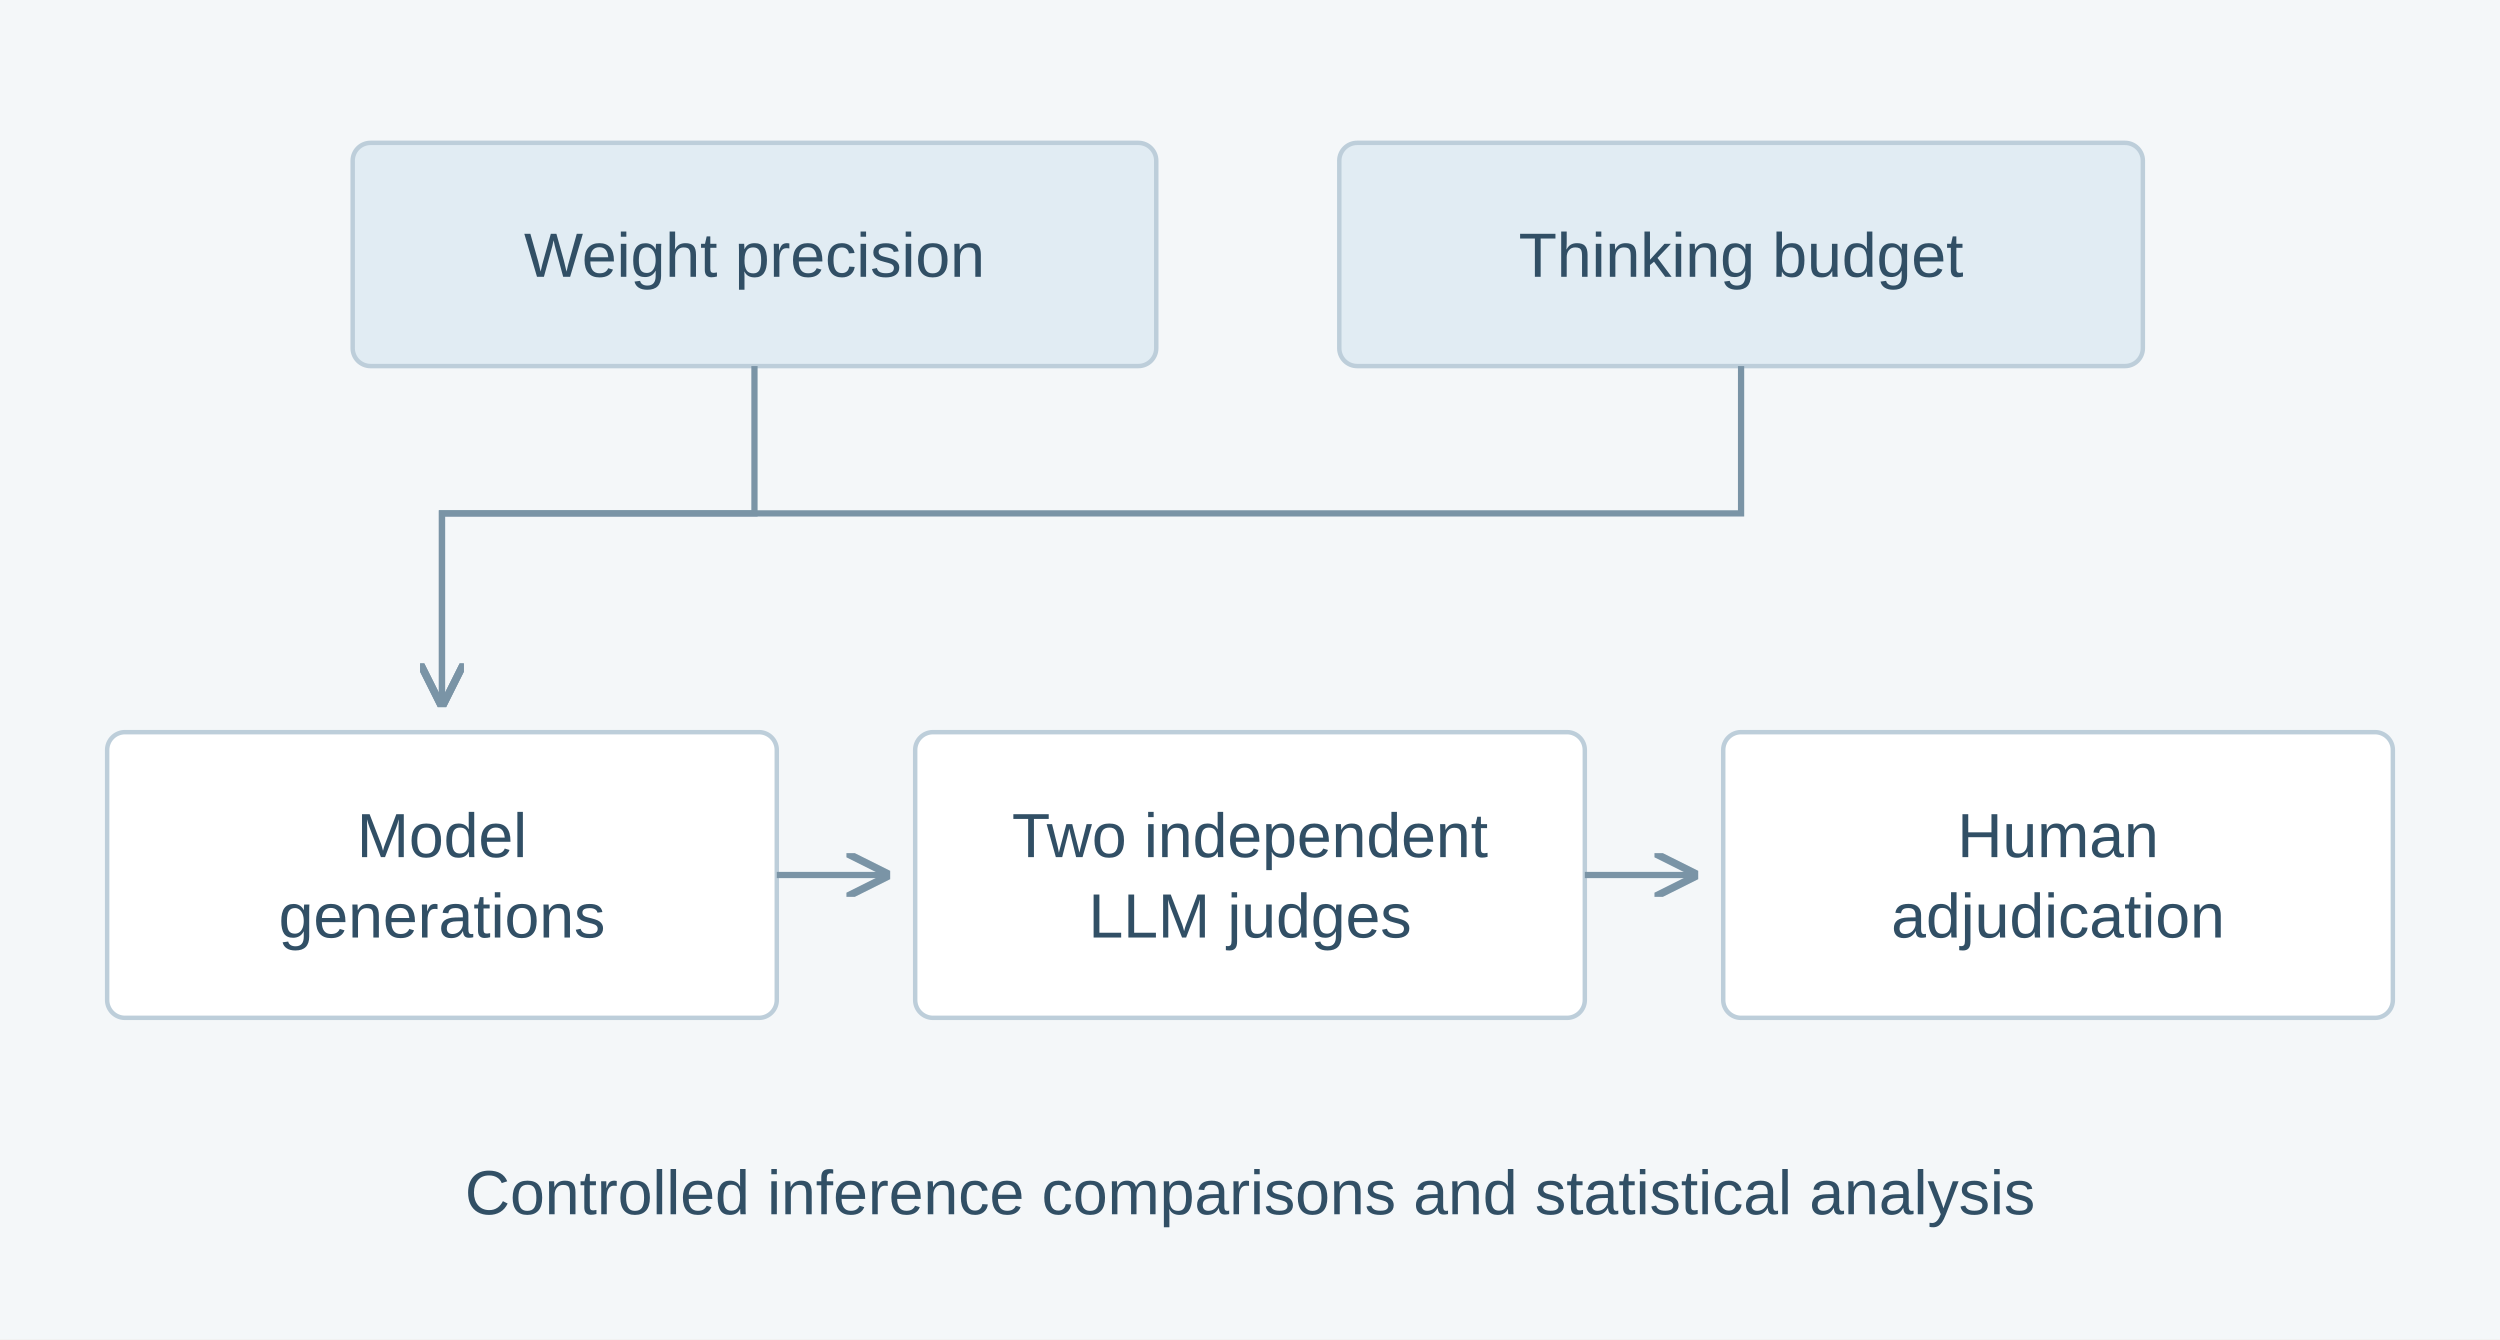
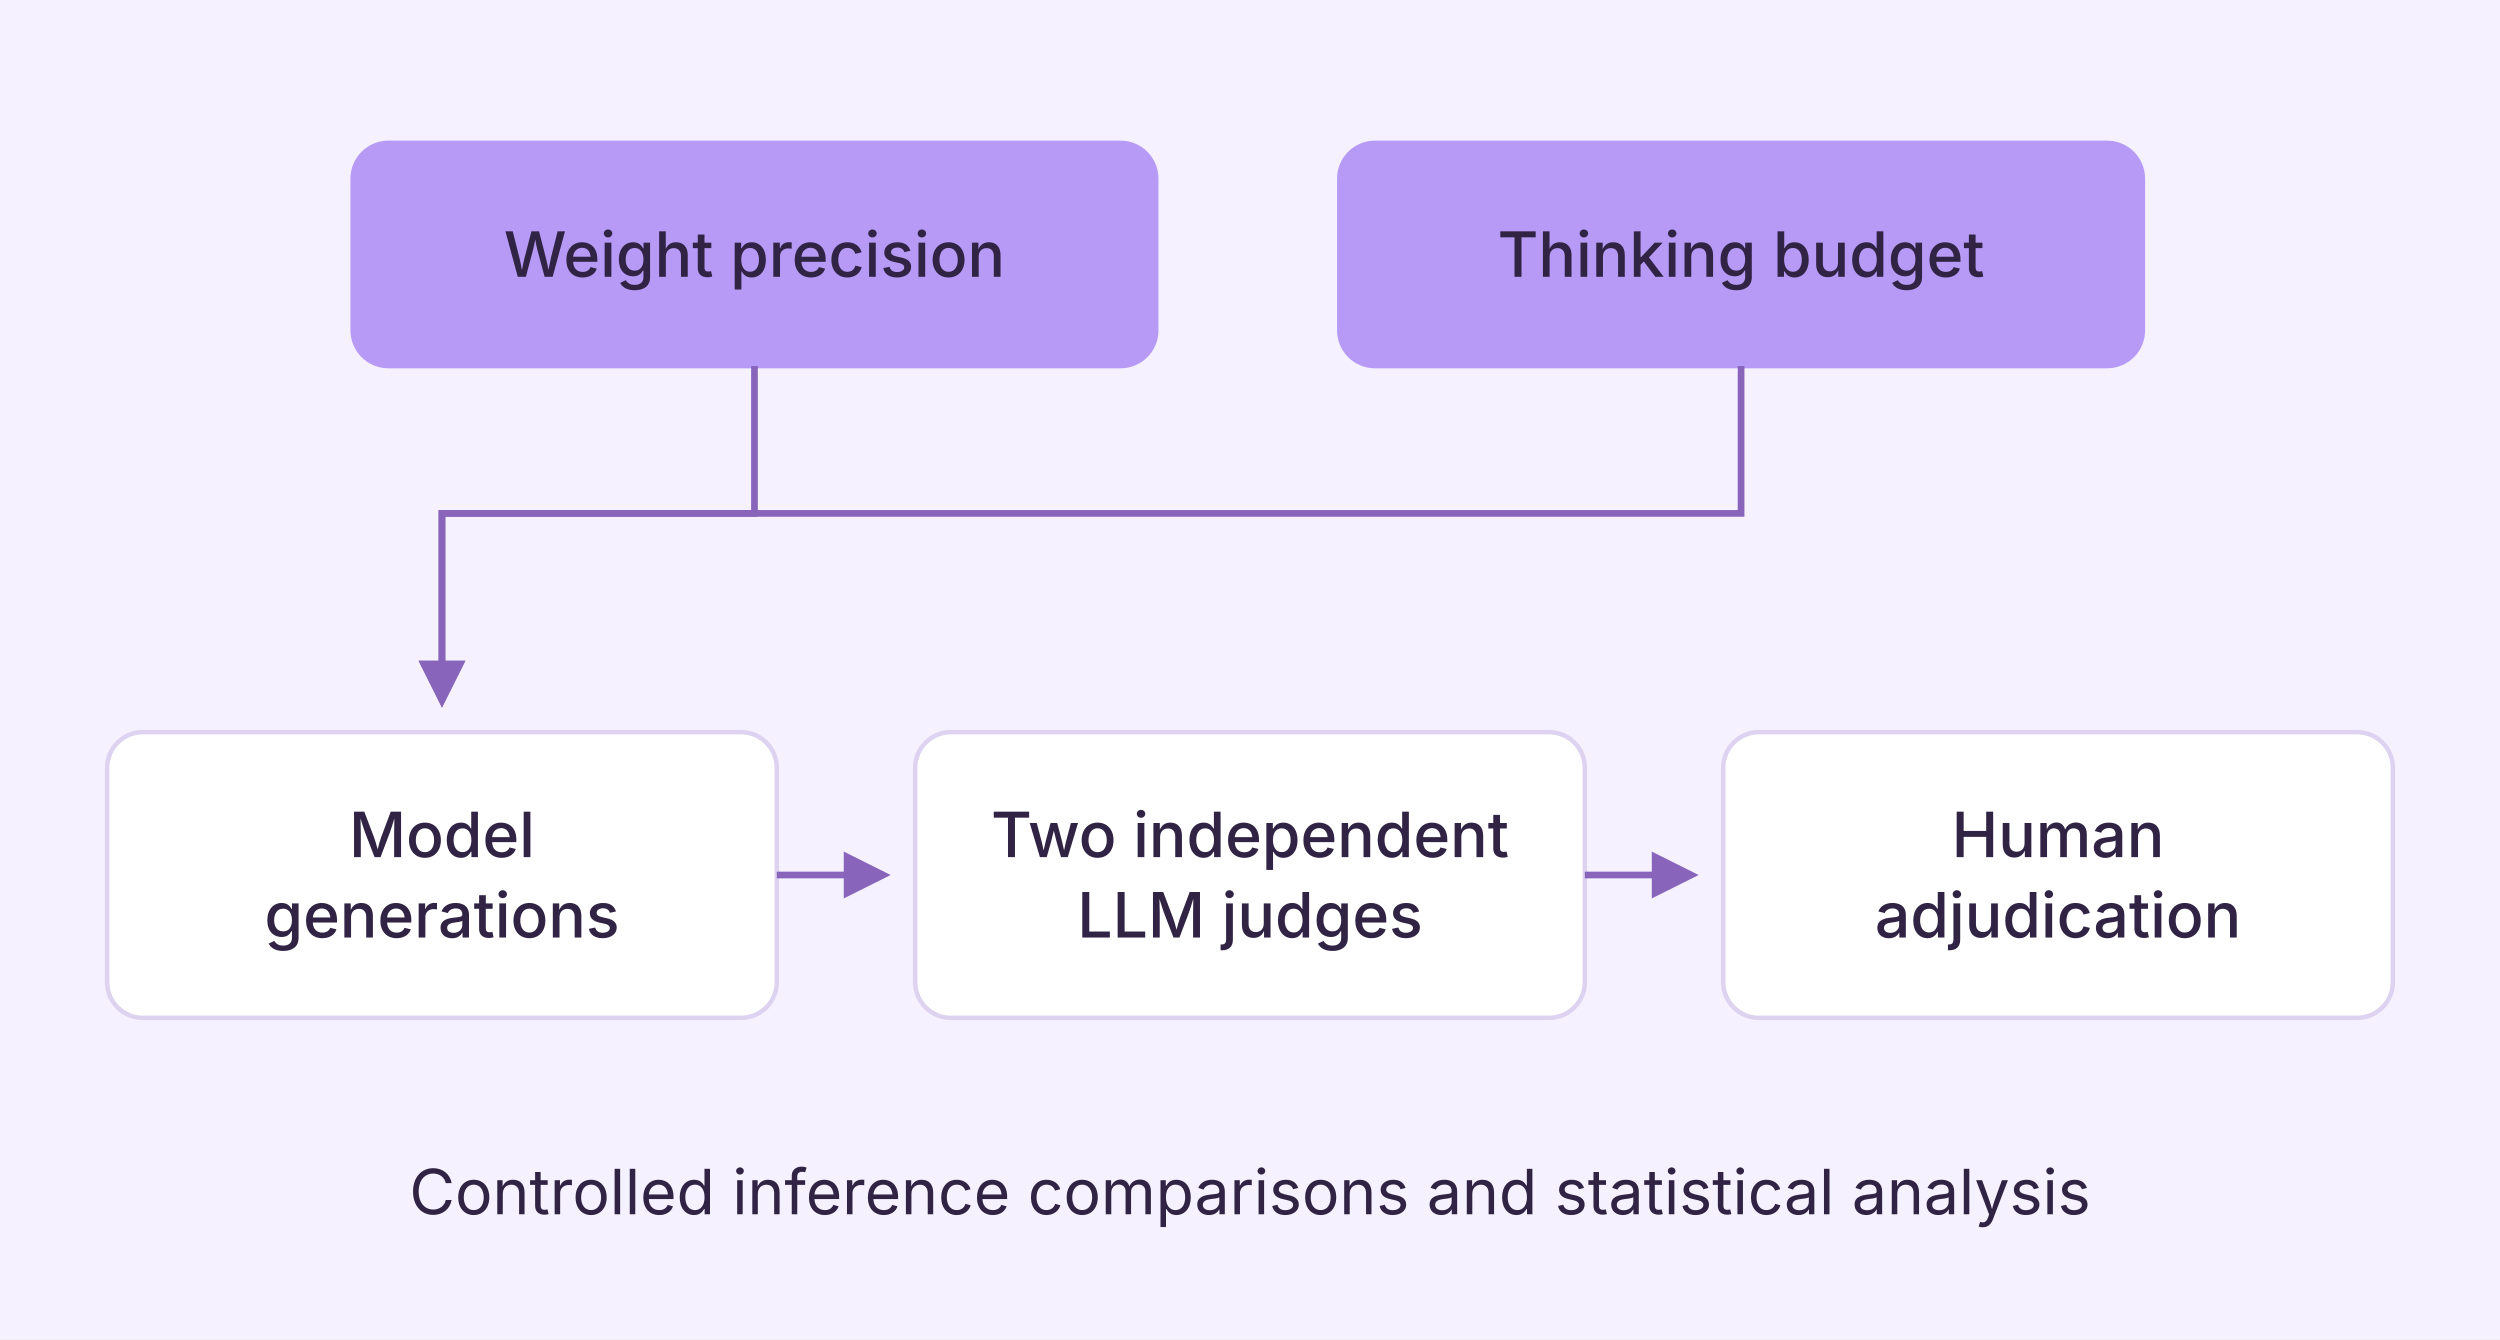
<svg xmlns="http://www.w3.org/2000/svg" width="560" height="300" viewBox="0 0 560 300" role="img" aria-label="Reasoning evaluation under precision and token-budget constraints">
  <defs>
    <marker id="arrow" markerWidth="7" markerHeight="7" refX="6" refY="3.5" orient="auto">
-       <path d="M0 0L7 3.5L0 7" fill="none" stroke="#7a94a6" stroke-width="1.2" />
+       <path d="M0 0L7 3.5L0 7Z" fill="#8865ba" />
    </marker>
  </defs>
-   <rect width="560" height="300" fill="#f4f7f9" />
-   <g font-family="Arial,sans-serif" fill="#314f65" font-size="14">
-     <rect x="79" y="32" width="180" height="50" rx="4" fill="#e1ecf3" stroke="#bdceda" />
-     <text x="169.0" y="62.0" text-anchor="middle" font-size="14" fill="#314f65">Weight precision</text>
-     <rect x="300" y="32" width="180" height="50" rx="4" fill="#e1ecf3" stroke="#bdceda" />
-     <text x="390.0" y="62.0" text-anchor="middle" font-size="14" fill="#314f65">Thinking budget</text>
-     <path d="M169 82V115H99V157" fill="none" stroke="#7a94a6" stroke-width="1.4" marker-end="url(#arrow)" />
-     <path d="M390 82V115H99V157" fill="none" stroke="#7a94a6" stroke-width="1.4" marker-end="url(#arrow)" />
-     <rect x="24" y="164" width="150" height="64" rx="4" fill="#fff" stroke="#bdceda" />
-     <text x="99.0" y="192.0" text-anchor="middle" font-size="14" fill="#314f65">Model</text>
-     <text x="99.0" y="210.0" text-anchor="middle" font-size="14" fill="#314f65">generations</text>
-     <rect x="205" y="164" width="150" height="64" rx="4" fill="#fff" stroke="#bdceda" />
-     <text x="280.0" y="192.0" text-anchor="middle" font-size="14" fill="#314f65">Two independent</text>
-     <text x="280.0" y="210.0" text-anchor="middle" font-size="14" fill="#314f65">LLM judges</text>
-     <rect x="386" y="164" width="150" height="64" rx="4" fill="#fff" stroke="#bdceda" />
-     <text x="461.0" y="192.0" text-anchor="middle" font-size="14" fill="#314f65">Human</text>
-     <text x="461.0" y="210.0" text-anchor="middle" font-size="14" fill="#314f65">adjudication</text>
-     <path d="M174 196H198" fill="none" stroke="#7a94a6" stroke-width="1.4" marker-end="url(#arrow)" />
-     <path d="M355 196H379" fill="none" stroke="#7a94a6" stroke-width="1.4" marker-end="url(#arrow)" />
-     <text x="280" y="272" text-anchor="middle" font-size="14" fill="#314f65">Controlled inference comparisons and statistical analysis</text>
+   <rect width="560" height="300" fill="#f5f1ff" />
+   <g font-family="Inter,ui-sans-serif,system-ui,sans-serif" fill="#302344" font-size="14">
+     <rect x="79" y="32" width="180" height="50" rx="8" fill="#b69af5" stroke="#b69af5" />
+     <text x="169.0" y="62.0" text-anchor="middle" font-size="14" font-weight="500" fill="#302344">Weight precision</text>
+     <rect x="300" y="32" width="180" height="50" rx="8" fill="#b69af5" stroke="#b69af5" />
+     <text x="390.0" y="62.0" text-anchor="middle" font-size="14" font-weight="500" fill="#302344">Thinking budget</text>
+     <path d="M169 82V115H99V157" fill="none" stroke="#8865ba" stroke-width="1.5" marker-end="url(#arrow)" />
+     <path d="M390 82V115H99V157" fill="none" stroke="#8865ba" stroke-width="1.5" marker-end="url(#arrow)" />
+     <rect x="24" y="164" width="150" height="64" rx="8" fill="#ffffff" stroke="#ddd2f0" />
+     <text x="99.0" y="192.0" text-anchor="middle" font-size="14" font-weight="500" fill="#302344">Model</text>
+     <text x="99.0" y="210.0" text-anchor="middle" font-size="14" font-weight="500" fill="#302344">generations</text>
+     <rect x="205" y="164" width="150" height="64" rx="8" fill="#ffffff" stroke="#ddd2f0" />
+     <text x="280.0" y="192.0" text-anchor="middle" font-size="14" font-weight="500" fill="#302344">Two independent</text>
+     <text x="280.0" y="210.0" text-anchor="middle" font-size="14" font-weight="500" fill="#302344">LLM judges</text>
+     <rect x="386" y="164" width="150" height="64" rx="8" fill="#ffffff" stroke="#ddd2f0" />
+     <text x="461.0" y="192.0" text-anchor="middle" font-size="14" font-weight="500" fill="#302344">Human</text>
+     <text x="461.0" y="210.0" text-anchor="middle" font-size="14" font-weight="500" fill="#302344">adjudication</text>
+     <path d="M174 196H198" fill="none" stroke="#8865ba" stroke-width="1.5" marker-end="url(#arrow)" />
+     <path d="M355 196H379" fill="none" stroke="#8865ba" stroke-width="1.5" marker-end="url(#arrow)" />
+     <text x="280" y="272" text-anchor="middle" font-size="14" font-weight="400" fill="#302344">Controlled inference comparisons and statistical analysis</text>
  </g>
</svg>
